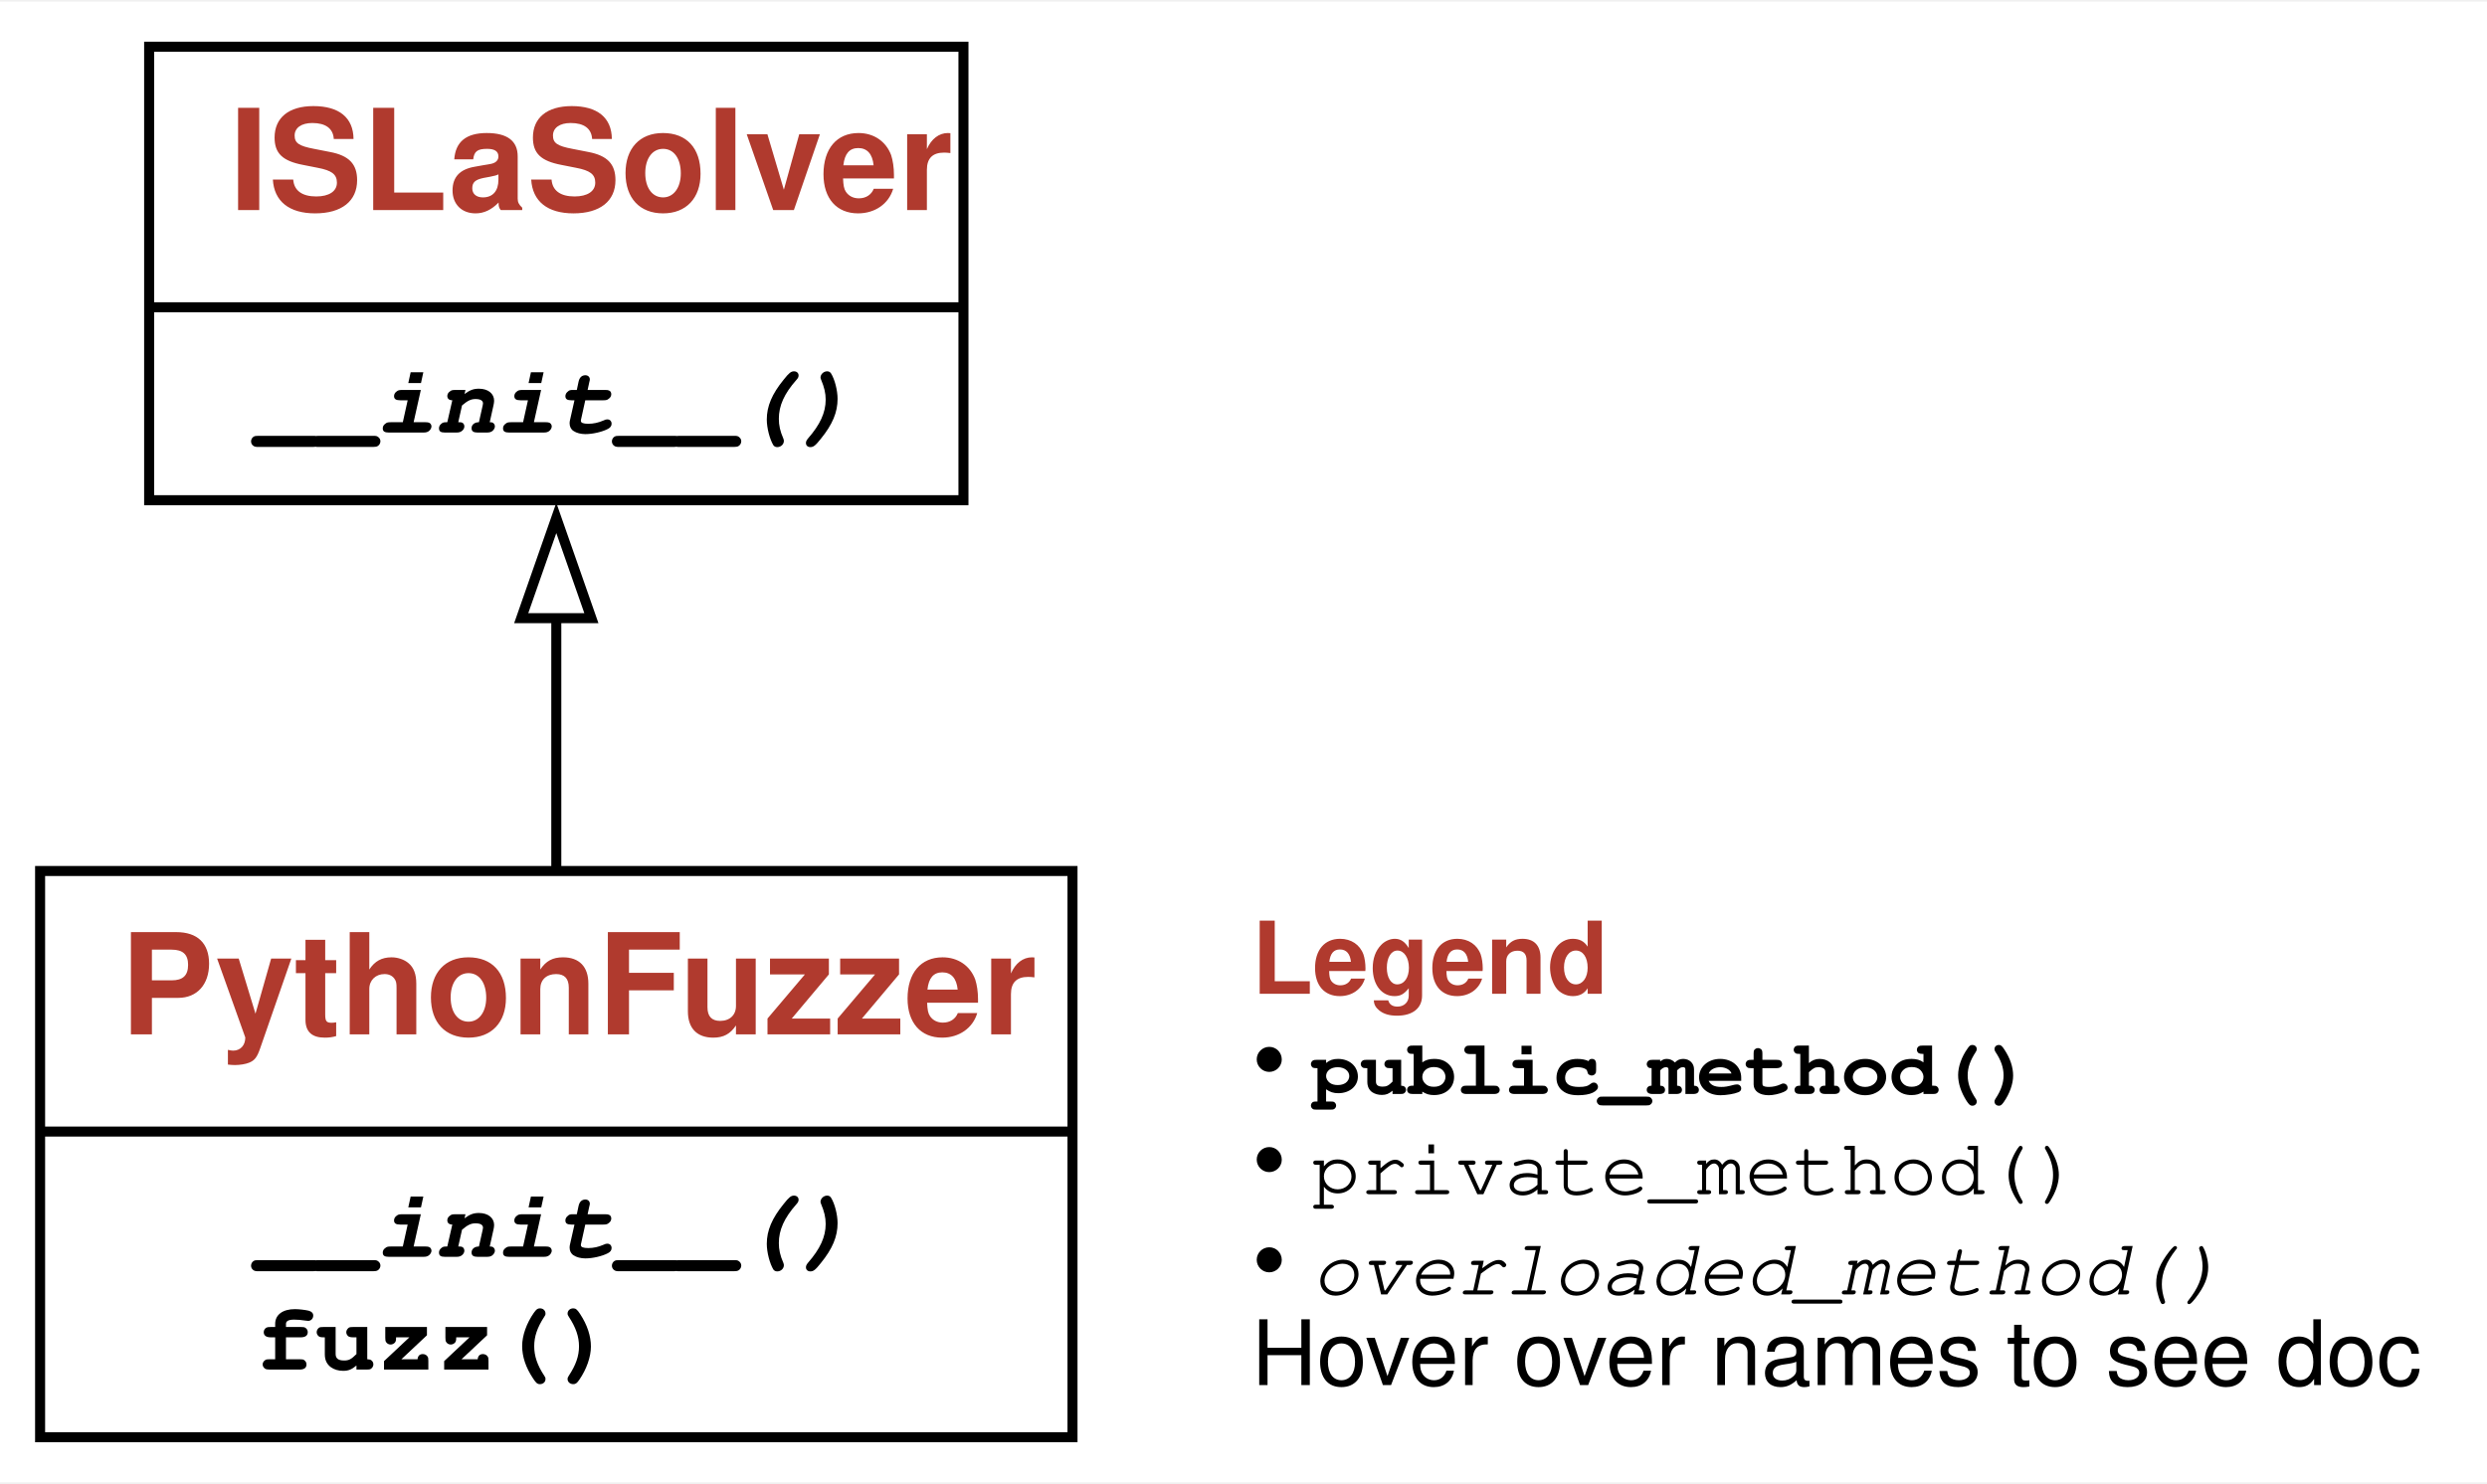
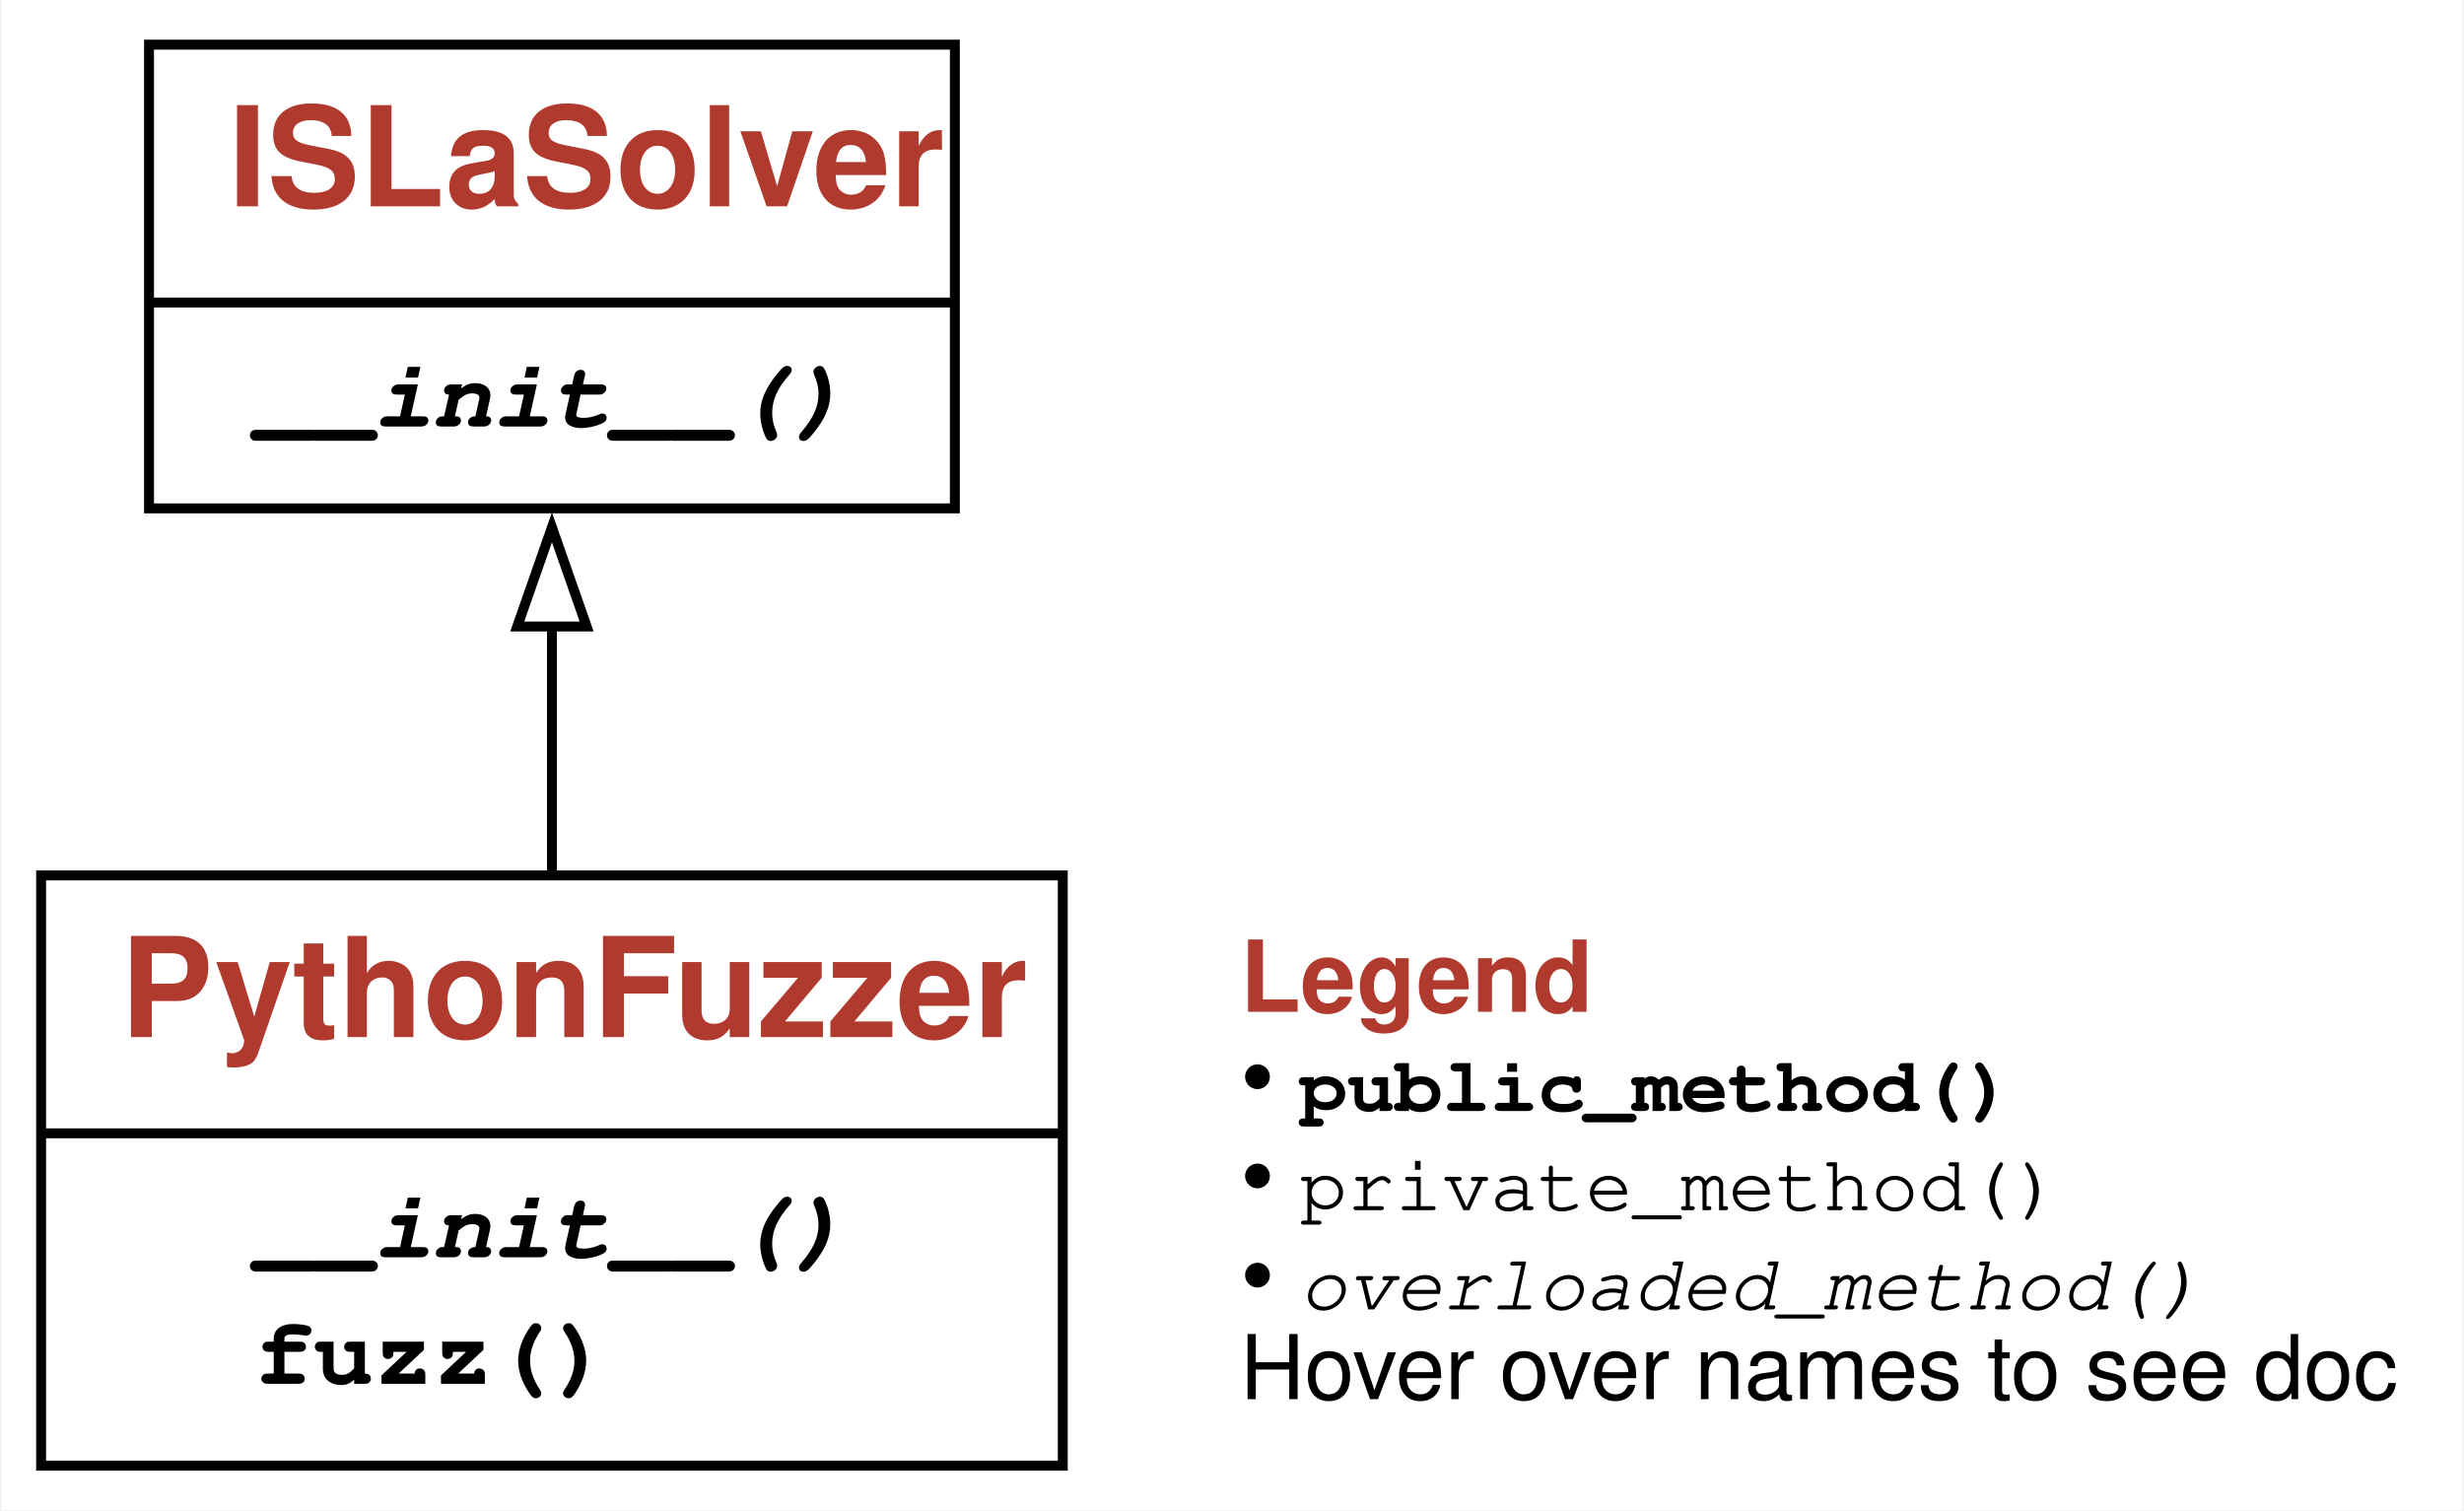
- <svg xmlns="http://www.w3.org/2000/svg" xmlns:xlink="http://www.w3.org/1999/xlink" width="248pt" height="148pt" viewBox="0.00 0.00 248.12 147.75">
-   <g id="graph0" class="graph" transform="scale(1 1) rotate(0) translate(4 143.75)">
+ <svg xmlns="http://www.w3.org/2000/svg" xmlns:xlink="http://www.w3.org/1999/xlink" width="248pt" height="152pt" viewBox="0.00 0.00 248.12 152.25">
+   <g id="graph0" class="graph" transform="scale(1 1) rotate(0) translate(4 148.25)">
    <g id="a_graph0">
      <a xlink:title="PythonFuzzer class hierarchy">
-         <polygon fill="white" stroke="none" points="-4,4 -4,-143.75 244.12,-143.75 244.12,4 -4,4" />
+         <polygon fill="white" stroke="none" points="-4,4 -4,-148.25 244.12,-148.25 244.12,4 -4,4" />
      </a>
    </g>
    <g id="node1" class="node">
      <g id="a_node1">
        <a xlink:href="#" xlink:title="class PythonFuzzer:&#10;Produce Python code.">
-           <polygon fill="none" stroke="black" points="0,-0.5 0,-57 103,-57 103,-0.5 0,-0.5" />
-           <text text-anchor="start" x="8" y="-40.7" font-family="Patua One, Helvetica, sans-serif" font-weight="bold" font-size="14.00" fill="#b03a2e">PythonFuzzer</text>
-           <polyline fill="none" stroke="black" points="0,-31 103,-31" />
+           <polygon fill="none" stroke="black" points="0,-0.5 0,-60 103,-60 103,-0.5 0,-0.5" />
+           <text text-anchor="start" x="8" y="-43.7" font-family="Patua One, Helvetica, sans-serif" font-weight="bold" font-size="14.00" fill="#b03a2e">PythonFuzzer</text>
+           <polyline fill="none" stroke="black" points="0,-34 103,-34" />
          <g id="a_node1_0">
            <a xlink:href="#" xlink:title="PythonFuzzer">
              <g id="a_node1_1">
                <a xlink:href="#" xlink:title="__init__(self, start_symbol: Optional[str] = None, *, grammar: Optional[Dict[str, List[Union[str, Tuple[str, Dict[str, Any]]]]]] = None, constraint: Optional[str] = None, **kw_params) -&gt; None:&#10;Produce Python code. Parameters are:&#10;&#10;* `start_symbol`: The grammatical entity to be generated (default: `&lt;FunctionDef&gt;`)&#10;* `grammar`: The EBNF grammar to be used (default: `PYTHON__AST_GRAMMAR`); and&#10;* `constraint` an ISLa constraint (if any).&#10;&#10;Additional keyword parameters are passed to the `ISLaSolver` superclass.">
-                   <text text-anchor="start" x="21.5" y="-18.5" font-family="'Fira Mono', 'Source Code Pro', 'Courier', monospace" font-weight="bold" font-style="italic" font-size="10.00">__init__()</text>
+                   <text text-anchor="start" x="21.5" y="-21.5" font-family="'Fira Mono', 'Source Code Pro', 'Courier', monospace" font-weight="bold" font-style="italic" font-size="10.00">__init__()</text>
                </a>
              </g>
              <g id="a_node1_2">
                <a xlink:href="#" xlink:title="fuzz(self) -&gt; str:&#10;Produce a Python code string.">
-                   <text text-anchor="start" x="21.5" y="-7.25" font-family="'Fira Mono', 'Source Code Pro', 'Courier', monospace" font-weight="bold" font-size="10.00">fuzz()</text>
+                   <text text-anchor="start" x="21.5" y="-8.75" font-family="'Fira Mono', 'Source Code Pro', 'Courier', monospace" font-weight="bold" font-size="10.00">fuzz()</text>
                </a>
              </g>
            </a>
          </g>
        </a>
      </g>
    </g>
    <g id="node2" class="node">
      <g id="a_node2">
        <a xlink:href="isla.solver.ipynb" xlink:title="class ISLaSolver:&#10;The solver class for ISLa formulas/constraints. Its top-level methods are&#10;&#10;:meth:`~isla.solver.ISLaSolver.solve`&#10;Use to generate solutions for an ISLa constraint.&#10;&#10;:meth:`~isla.solver.ISLaSolver.check`&#10;Use to check if an ISLa constraint is satisfied for a given input.&#10;&#10;:meth:`~isla.solver.ISLaSolver.parse`&#10;Use to parse and validate an input.&#10;&#10;:meth:`~isla.solver.ISLaSolver.repair`&#10;Use to repair an input such that it satisfies a constraint.&#10;&#10;:meth:`~isla.solver.ISLaSolver.mutate`&#10;Use to mutate an input such that the result satisfies a constraint.">
-           <polygon fill="none" stroke="black" points="10.88,-94 10.88,-139.25 92.12,-139.25 92.12,-94 10.88,-94" />
-           <text text-anchor="start" x="18.88" y="-122.95" font-family="Patua One, Helvetica, sans-serif" font-weight="bold" font-size="14.00" fill="#b03a2e">ISLaSolver</text>
-           <polyline fill="none" stroke="black" points="10.88,-113.25 92.12,-113.25" />
+           <polygon fill="none" stroke="black" points="10.88,-97 10.88,-143.75 92.12,-143.75 92.12,-97 10.88,-97" />
+           <text text-anchor="start" x="18.88" y="-127.45" font-family="Patua One, Helvetica, sans-serif" font-weight="bold" font-size="14.00" fill="#b03a2e">ISLaSolver</text>
+           <polyline fill="none" stroke="black" points="10.88,-117.75 92.12,-117.75" />
          <g id="a_node2_3">
            <a xlink:href="#" xlink:title="ISLaSolver">
              <g id="a_node2_4">
-                 <a xlink:href="isla.solver.ipynb" xlink:title="__init__(self, grammar: Union[Dict[str, List[str]], str], formula: Union[isla.language.Formula, str, NoneType] = None, structural_predicates: Set[isla.language.StructuralPredicate] = frozenset({StructuralPredicate(name='level', arity=4, eval_fun=&lt;function level_check&gt;), StructuralPredicate(name='nth', arity=3, eval_fun=&lt;function is_nth&gt;), StructuralPredicate(name='before', arity=2, eval_fun=&lt;function is_before&gt;), StructuralPredicate(name='same_position', arity=2, eval_fun=&lt;function is_same_position&gt;), StructuralPredicate(name='different_position', arity=2, eval_fun=&lt;function is_different_position&gt;), StructuralPredicate(name='direct_child', arity=2, eval_fun=&lt;function is_direct_child&gt;), StructuralPredicate(name='inside', arity=2, eval_fun=&lt;function in_tree&gt;), StructuralPredicate(name='after', arity=2, eval_fun=&lt;function is_after&gt;), StructuralPredicate(name='consecutive', arity=2, eval_fun=&lt;function consecutive&gt;)}), semantic_predicates: Set[isla.language.SemanticPredicate] = frozenset({SemanticPredicate(count, 3)}), max_number_free_instantiations: int = 10, max_number_smt_instantiations: int = 10, max_number_tree_insertion_results: int = 5, enforce_unique_trees_in_queue: bool = False, debug: bool = False, cost_computer: Optional[ForwardRef('CostComputer')] = None, timeout_seconds: Optional[int] = None, global_fuzzer: bool = False, predicates_unique_in_int_arg: Tuple[isla.language.SemanticPredicate, ...] = (SemanticPredicate(count, 3),), fuzzer_factory: Callable[[Dict[str, List[str]]], isla.fuzzer.GrammarFuzzer] = &lt;function SolverDefaults.&lt;lambda&gt;&gt;, tree_insertion_methods: Optional[int] = None, activate_unsat_support: bool = False, grammar_unwinding_threshold: int = 4, initial_tree: isla.helpers.Maybe[isla.derivation_tree.DerivationTree] = Maybe(a=None), enable_optimized_z3_queries: bool = True, start_symbol: Optional[str] = None):&#10;The constructor of :class:`~isla.solver.ISLaSolver` accepts a large number of&#10;parameters. However, all but the first one, :code:`grammar`, are *optional.*&#10;&#10;The simplest way to construct an ISLa solver is by only providing it with a&#10;grammar only; it then works like a grammar fuzzer.&#10;&#10;&gt;&gt;&gt; import random&#10;&gt;&gt;&gt; random.seed(1)&#10;&#10;&gt;&gt;&gt; import string&#10;&gt;&gt;&gt; LANG_GRAMMAR = {&#10;...     &quot;&lt;start&gt;&quot;:&#10;...         [&quot;&lt;stmt&gt;&quot;],&#10;...     &quot;&lt;stmt&gt;&quot;:&#10;...         [&quot;&lt;assgn&gt; ; &lt;stmt&gt;&quot;, &quot;&lt;assgn&gt;&quot;],&#10;...     &quot;&lt;assgn&gt;&quot;:&#10;...         [&quot;&lt;var&gt; := &lt;rhs&gt;&quot;],&#10;...     &quot;&lt;rhs&gt;&quot;:&#10;...         [&quot;&lt;var&gt;&quot;, &quot;&lt;digit&gt;&quot;],&#10;...     &quot;&lt;var&gt;&quot;: list(string.ascii_lowercase),&#10;...     &quot;&lt;digit&gt;&quot;: list(string.digits)&#10;... }&#10;&gt;&gt;&gt;&#10;&gt;&gt;&gt; from isla.solver import ISLaSolver&#10;&gt;&gt;&gt; solver = ISLaSolver(LANG_GRAMMAR)&#10;&gt;&gt;&gt;&#10;&gt;&gt;&gt; str(solver.solve())&#10;'d := 9'&#10;&gt;&gt;&gt; str(solver.solve())&#10;'v := n ; s := r'&#10;&#10;:param grammar: The underlying grammar; either, as a &quot;Fuzzing Book&quot; dictionary&#10;or in BNF syntax.&#10;:param formula: The formula to solve; either a string or a readily parsed&#10;formula. If no formula is given, a default `true` constraint is assumed, and&#10;the solver falls back to a grammar fuzzer. The number of produced solutions&#10;will then be bound by `max_number_free_instantiations`.&#10;:param structural_predicates: Structural predicates to use when parsing a&#10;formula.&#10;:param semantic_predicates: Semantic predicates to use when parsing a formula.&#10;:param max_number_free_instantiations: Number of times that nonterminals that&#10;are not bound by any formula should be expanded by a coverage-based fuzzer.&#10;:param max_number_smt_instantiations: Number of solutions of SMT formulas that&#10;should be produced.&#10;:param max_number_tree_insertion_results: The maximum number of results when&#10;solving existential quantifiers by tree insertion.&#10;:param enforce_unique_trees_in_queue: If true, states with the same tree as an&#10;already existing tree in the queue are discarded, irrespectively of the&#10;constraint.&#10;:param debug: If true, debug information about the evolution of states is&#10;collected, notably in the field state_tree. The root of the tree is in the&#10;field state_tree_root. The field costs stores the computed cost values for&#10;all new nodes.&#10;:param cost_computer: The `CostComputer` class for computing the cost relevant&#10;to placing states in ISLa's queue.&#10;:param timeout_seconds: Number of seconds after which the solver will terminate.&#10;:param global_fuzzer: If set to True, only one coverage-guided grammar fuzzer&#10;object is used to finish off unconstrained open derivation trees throughout&#10;the whole generation time. This may be beneficial for some targets; e.g., we&#10;experienced that CSV works significantly faster. However, the achieved k-path&#10;coverage can be lower with that setting.&#10;:param predicates_unique_in_int_arg: This is needed in certain cases for&#10;instantiating universal integer quantifiers. The supplied predicates should&#10;have exactly one integer argument, and hold for exactly one integer value&#10;once all other parameters are fixed.&#10;:param fuzzer_factory: Constructor of the fuzzer to use for instantiating&#10;&quot;free&quot; nonterminals.&#10;:param tree_insertion_methods: Combination of methods to use for existential&#10;quantifier elimination by tree insertion. Full selection: `DIRECT_EMBEDDING &amp;&#10;SELF_EMBEDDING &amp; CONTEXT_ADDITION`.&#10;:param activate_unsat_support: Set to True if you assume that a formula might&#10;be unsatisfiable. This triggers additional tests for unsatisfiability that&#10;reduce input generation performance, but might ensure termination (with a&#10;negative solver result) for unsatisfiable problems for which the solver could&#10;otherwise diverge.&#10;:param grammar_unwinding_threshold: When querying the SMT solver, ISLa passes a&#10;regular expression for the syntax of the involved nonterminals. If this&#10;syntax is not regular, we unwind the respective part in the reference grammar&#10;up to a depth of `grammar_unwinding_threshold`. If this is too shallow, it can&#10;happen that an equation etc. cannot be solved; if it is too deep, it can&#10;negatively impact performance (and quite tremendously so).&#10;:param initial_tree: An initial input tree for the queue, if the solver shall&#10;not start from the tree `(&lt;start&gt;, None)`.&#10;:param enable_optimized_z3_queries: Enables preprocessing of Z3 queries (mainly&#10;numeric problems concerning things like length). This can improve performance&#10;significantly; however, it might happen that certain problems cannot be solved&#10;anymore. In that case, this option can/should be deactivated.&#10;:param start_symbol: This is an alternative to `initial_tree` for starting with&#10;a start symbol different form `&lt;start&gt;`. If `start_symbol` is provided, a tree&#10;consisting of a single root node with the value of `start_symbol` is chosen as&#10;initial tree.">
-                   <text text-anchor="start" x="21.5" y="-100.75" font-family="'Fira Mono', 'Source Code Pro', 'Courier', monospace" font-weight="bold" font-style="italic" font-size="10.00">__init__()</text>
+                 <a xlink:href="isla.solver.ipynb" xlink:title="__init__(self, grammar: Union[Dict[str, List[str]], str], formula: Union[isla.language.Formula, str, NoneType] = None, structural_predicates: Set[isla.language.StructuralPredicate] = frozenset({StructuralPredicate(name='direct_child', arity=2, eval_fun=&lt;function is_direct_child&gt;), StructuralPredicate(name='same_position', arity=2, eval_fun=&lt;function is_same_position&gt;), StructuralPredicate(name='after', arity=2, eval_fun=&lt;function is_after&gt;), StructuralPredicate(name='level', arity=4, eval_fun=&lt;function level_check&gt;), StructuralPredicate(name='nth', arity=3, eval_fun=&lt;function is_nth&gt;), StructuralPredicate(name='different_position', arity=2, eval_fun=&lt;function is_different_position&gt;), StructuralPredicate(name='before', arity=2, eval_fun=&lt;function is_before&gt;), StructuralPredicate(name='consecutive', arity=2, eval_fun=&lt;function consecutive&gt;), StructuralPredicate(name='inside', arity=2, eval_fun=&lt;function in_tree&gt;)}), semantic_predicates: Set[isla.language.SemanticPredicate] = frozenset({SemanticPredicate(count, 3)}), max_number_free_instantiations: int = 10, max_number_smt_instantiations: int = 10, max_number_tree_insertion_results: int = 5, enforce_unique_trees_in_queue: bool = False, debug: bool = False, cost_computer: Optional[ForwardRef('CostComputer')] = None, timeout_seconds: Optional[int] = None, global_fuzzer: bool = False, predicates_unique_in_int_arg: Tuple[isla.language.SemanticPredicate, ...] = (SemanticPredicate(count, 3),), fuzzer_factory: Callable[[Dict[str, List[str]]], isla.fuzzer.GrammarFuzzer] = &lt;function SolverDefaults.&lt;lambda&gt;&gt;, tree_insertion_methods: Optional[int] = None, activate_unsat_support: bool = False, grammar_unwinding_threshold: int = 4, initial_tree: isla.helpers.Maybe[isla.derivation_tree.DerivationTree] = Maybe(a=None), enable_optimized_z3_queries: bool = True, start_symbol: Optional[str] = None):&#10;The constructor of :class:`~isla.solver.ISLaSolver` accepts a large number of&#10;parameters. However, all but the first one, :code:`grammar`, are *optional.*&#10;&#10;The simplest way to construct an ISLa solver is by only providing it with a&#10;grammar only; it then works like a grammar fuzzer.&#10;&#10;&gt;&gt;&gt; import random&#10;&gt;&gt;&gt; random.seed(1)&#10;&#10;&gt;&gt;&gt; import string&#10;&gt;&gt;&gt; LANG_GRAMMAR = {&#10;...     &quot;&lt;start&gt;&quot;:&#10;...         [&quot;&lt;stmt&gt;&quot;],&#10;...     &quot;&lt;stmt&gt;&quot;:&#10;...         [&quot;&lt;assgn&gt; ; &lt;stmt&gt;&quot;, &quot;&lt;assgn&gt;&quot;],&#10;...     &quot;&lt;assgn&gt;&quot;:&#10;...         [&quot;&lt;var&gt; := &lt;rhs&gt;&quot;],&#10;...     &quot;&lt;rhs&gt;&quot;:&#10;...         [&quot;&lt;var&gt;&quot;, &quot;&lt;digit&gt;&quot;],&#10;...     &quot;&lt;var&gt;&quot;: list(string.ascii_lowercase),&#10;...     &quot;&lt;digit&gt;&quot;: list(string.digits)&#10;... }&#10;&gt;&gt;&gt;&#10;&gt;&gt;&gt; from isla.solver import ISLaSolver&#10;&gt;&gt;&gt; solver = ISLaSolver(LANG_GRAMMAR)&#10;&gt;&gt;&gt;&#10;&gt;&gt;&gt; str(solver.solve())&#10;'d := 9'&#10;&gt;&gt;&gt; str(solver.solve())&#10;'v := n ; s := r'&#10;&#10;:param grammar: The underlying grammar; either, as a &quot;Fuzzing Book&quot; dictionary&#10;or in BNF syntax.&#10;:param formula: The formula to solve; either a string or a readily parsed&#10;formula. If no formula is given, a default `true` constraint is assumed, and&#10;the solver falls back to a grammar fuzzer. The number of produced solutions&#10;will then be bound by `max_number_free_instantiations`.&#10;:param structural_predicates: Structural predicates to use when parsing a&#10;formula.&#10;:param semantic_predicates: Semantic predicates to use when parsing a formula.&#10;:param max_number_free_instantiations: Number of times that nonterminals that&#10;are not bound by any formula should be expanded by a coverage-based fuzzer.&#10;:param max_number_smt_instantiations: Number of solutions of SMT formulas that&#10;should be produced.&#10;:param max_number_tree_insertion_results: The maximum number of results when&#10;solving existential quantifiers by tree insertion.&#10;:param enforce_unique_trees_in_queue: If true, states with the same tree as an&#10;already existing tree in the queue are discarded, irrespectively of the&#10;constraint.&#10;:param debug: If true, debug information about the evolution of states is&#10;collected, notably in the field state_tree. The root of the tree is in the&#10;field state_tree_root. The field costs stores the computed cost values for&#10;all new nodes.&#10;:param cost_computer: The `CostComputer` class for computing the cost relevant&#10;to placing states in ISLa's queue.&#10;:param timeout_seconds: Number of seconds after which the solver will terminate.&#10;:param global_fuzzer: If set to True, only one coverage-guided grammar fuzzer&#10;object is used to finish off unconstrained open derivation trees throughout&#10;the whole generation time. This may be beneficial for some targets; e.g., we&#10;experienced that CSV works significantly faster. However, the achieved k-path&#10;coverage can be lower with that setting.&#10;:param predicates_unique_in_int_arg: This is needed in certain cases for&#10;instantiating universal integer quantifiers. The supplied predicates should&#10;have exactly one integer argument, and hold for exactly one integer value&#10;once all other parameters are fixed.&#10;:param fuzzer_factory: Constructor of the fuzzer to use for instantiating&#10;&quot;free&quot; nonterminals.&#10;:param tree_insertion_methods: Combination of methods to use for existential&#10;quantifier elimination by tree insertion. Full selection: `DIRECT_EMBEDDING &amp;&#10;SELF_EMBEDDING &amp; CONTEXT_ADDITION`.&#10;:param activate_unsat_support: Set to True if you assume that a formula might&#10;be unsatisfiable. This triggers additional tests for unsatisfiability that&#10;reduce input generation performance, but might ensure termination (with a&#10;negative solver result) for unsatisfiable problems for which the solver could&#10;otherwise diverge.&#10;:param grammar_unwinding_threshold: When querying the SMT solver, ISLa passes a&#10;regular expression for the syntax of the involved nonterminals. If this&#10;syntax is not regular, we unwind the respective part in the reference grammar&#10;up to a depth of `grammar_unwinding_threshold`. If this is too shallow, it can&#10;happen that an equation etc. cannot be solved; if it is too deep, it can&#10;negatively impact performance (and quite tremendously so).&#10;:param initial_tree: An initial input tree for the queue, if the solver shall&#10;not start from the tree `(&lt;start&gt;, None)`.&#10;:param enable_optimized_z3_queries: Enables preprocessing of Z3 queries (mainly&#10;numeric problems concerning things like length). This can improve performance&#10;significantly; however, it might happen that certain problems cannot be solved&#10;anymore. In that case, this option can/should be deactivated.&#10;:param start_symbol: This is an alternative to `initial_tree` for starting with&#10;a start symbol different form `&lt;start&gt;`. If `start_symbol` is provided, a tree&#10;consisting of a single root node with the value of `start_symbol` is chosen as&#10;initial tree.">
+                   <text text-anchor="start" x="21.5" y="-105.25" font-family="'Fira Mono', 'Source Code Pro', 'Courier', monospace" font-weight="bold" font-style="italic" font-size="10.00">__init__()</text>
                </a>
              </g>
            </a>
          </g>
        </a>
      </g>
    </g>
    <g id="edge1" class="edge">
-       <path fill="none" stroke="black" d="M51.5,-57.39C51.5,-65.39 51.5,-74.2 51.5,-82.5" />
-       <polygon fill="none" stroke="black" points="48,-82.23 51.5,-92.23 55,-82.23 48,-82.23" />
+       <path fill="none" stroke="black" d="M51.5,-60.11C51.5,-68.16 51.5,-76.98 51.5,-85.3" />
+       <polygon fill="none" stroke="black" points="48,-85.09 51.5,-95.09 55,-85.09 48,-85.09" />
    </g>
    <g id="node3" class="node">
-       <text text-anchor="start" x="120.88" y="-44.75" font-family="Patua One, Helvetica, sans-serif" font-weight="bold" font-size="10.00" fill="#b03a2e">Legend</text>
-       <text text-anchor="start" x="120.88" y="-34.75" font-family="Patua One, Helvetica, sans-serif" font-size="10.00">• </text>
-       <text text-anchor="start" x="126.88" y="-34.75" font-family="'Fira Mono', 'Source Code Pro', 'Courier', monospace" font-weight="bold" font-size="8.00">public_method()</text>
-       <text text-anchor="start" x="120.88" y="-24.75" font-family="Patua One, Helvetica, sans-serif" font-size="10.00">• </text>
-       <text text-anchor="start" x="126.88" y="-24.75" font-family="'Fira Mono', 'Source Code Pro', 'Courier', monospace" font-size="8.00">private_method()</text>
-       <text text-anchor="start" x="120.88" y="-14.75" font-family="Patua One, Helvetica, sans-serif" font-size="10.00">• </text>
-       <text text-anchor="start" x="126.88" y="-14.75" font-family="'Fira Mono', 'Source Code Pro', 'Courier', monospace" font-style="italic" font-size="8.00">overloaded_method()</text>
-       <text text-anchor="start" x="120.88" y="-5.7" font-family="Helvetica,sans-Serif" font-size="9.00">Hover over names to see doc</text>
+       <text text-anchor="start" x="120.88" y="-46.25" font-family="Patua One, Helvetica, sans-serif" font-weight="bold" font-size="10.00" fill="#b03a2e">Legend</text>
+       <text text-anchor="start" x="120.88" y="-36.25" font-family="Patua One, Helvetica, sans-serif" font-size="10.00">• </text>
+       <text text-anchor="start" x="126.88" y="-36.25" font-family="'Fira Mono', 'Source Code Pro', 'Courier', monospace" font-weight="bold" font-size="8.00">public_method()</text>
+       <text text-anchor="start" x="120.88" y="-26.25" font-family="Patua One, Helvetica, sans-serif" font-size="10.00">• </text>
+       <text text-anchor="start" x="126.88" y="-26.25" font-family="'Fira Mono', 'Source Code Pro', 'Courier', monospace" font-size="8.00">private_method()</text>
+       <text text-anchor="start" x="120.88" y="-16.25" font-family="Patua One, Helvetica, sans-serif" font-size="10.00">• </text>
+       <text text-anchor="start" x="126.88" y="-16.25" font-family="'Fira Mono', 'Source Code Pro', 'Courier', monospace" font-style="italic" font-size="8.00">overloaded_method()</text>
+       <text text-anchor="start" x="120.88" y="-7.2" font-family="Helvetica,sans-Serif" font-size="9.00">Hover over names to see doc</text>
    </g>
  </g>
</svg>
